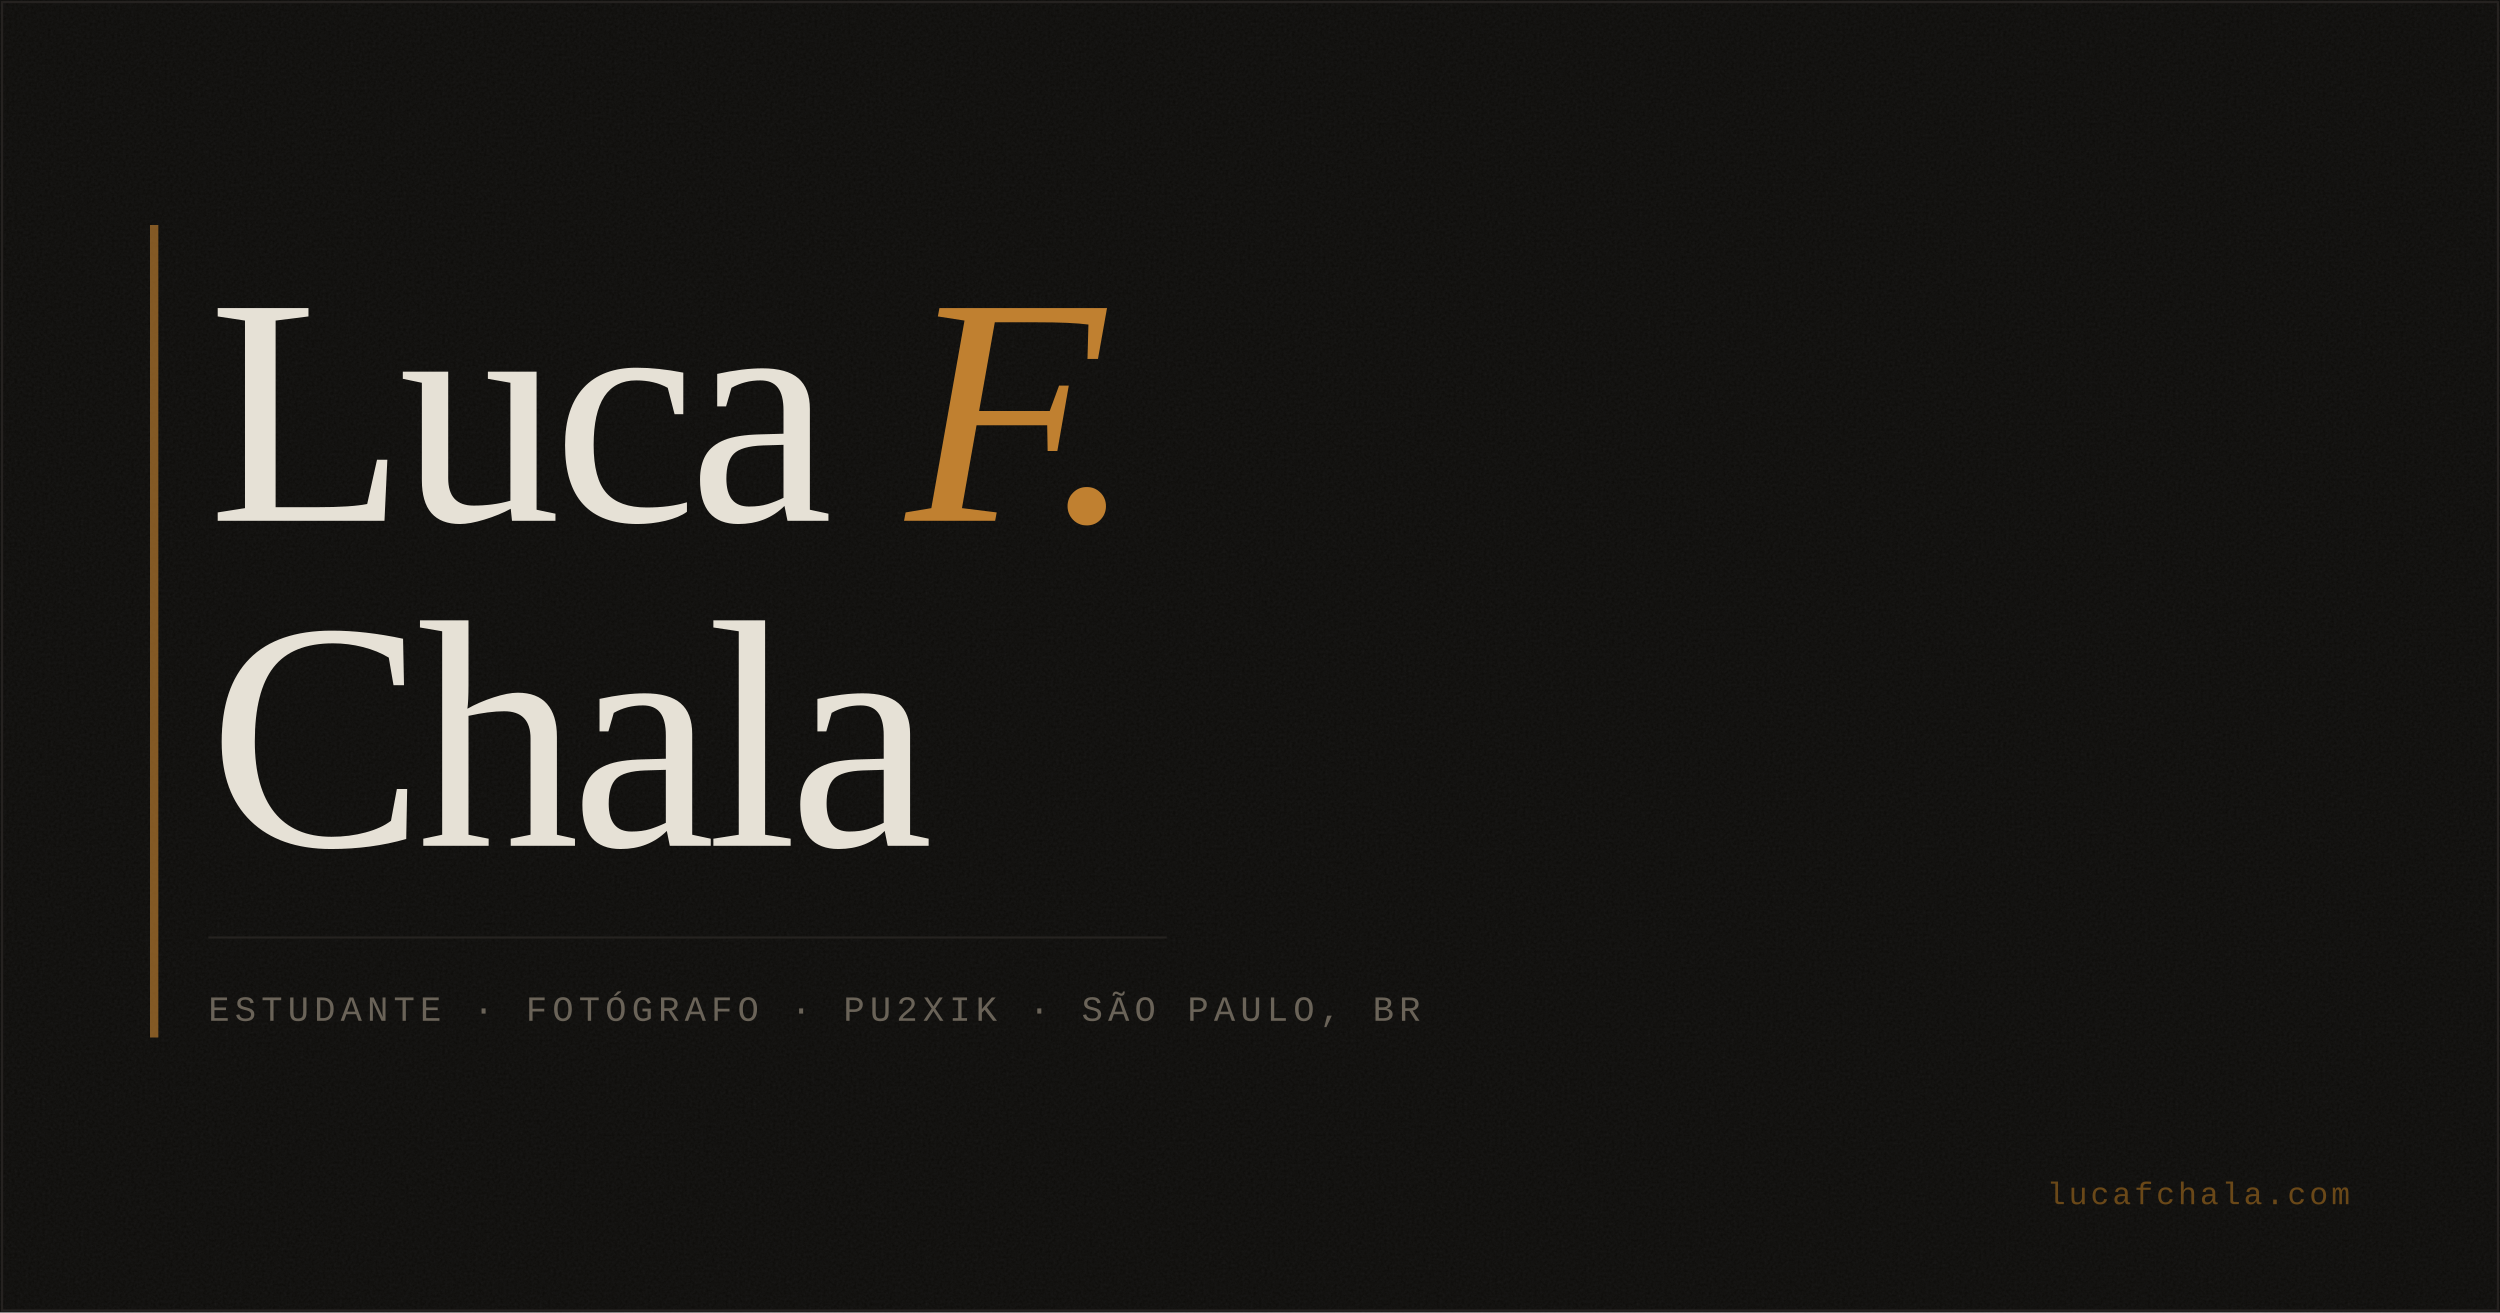
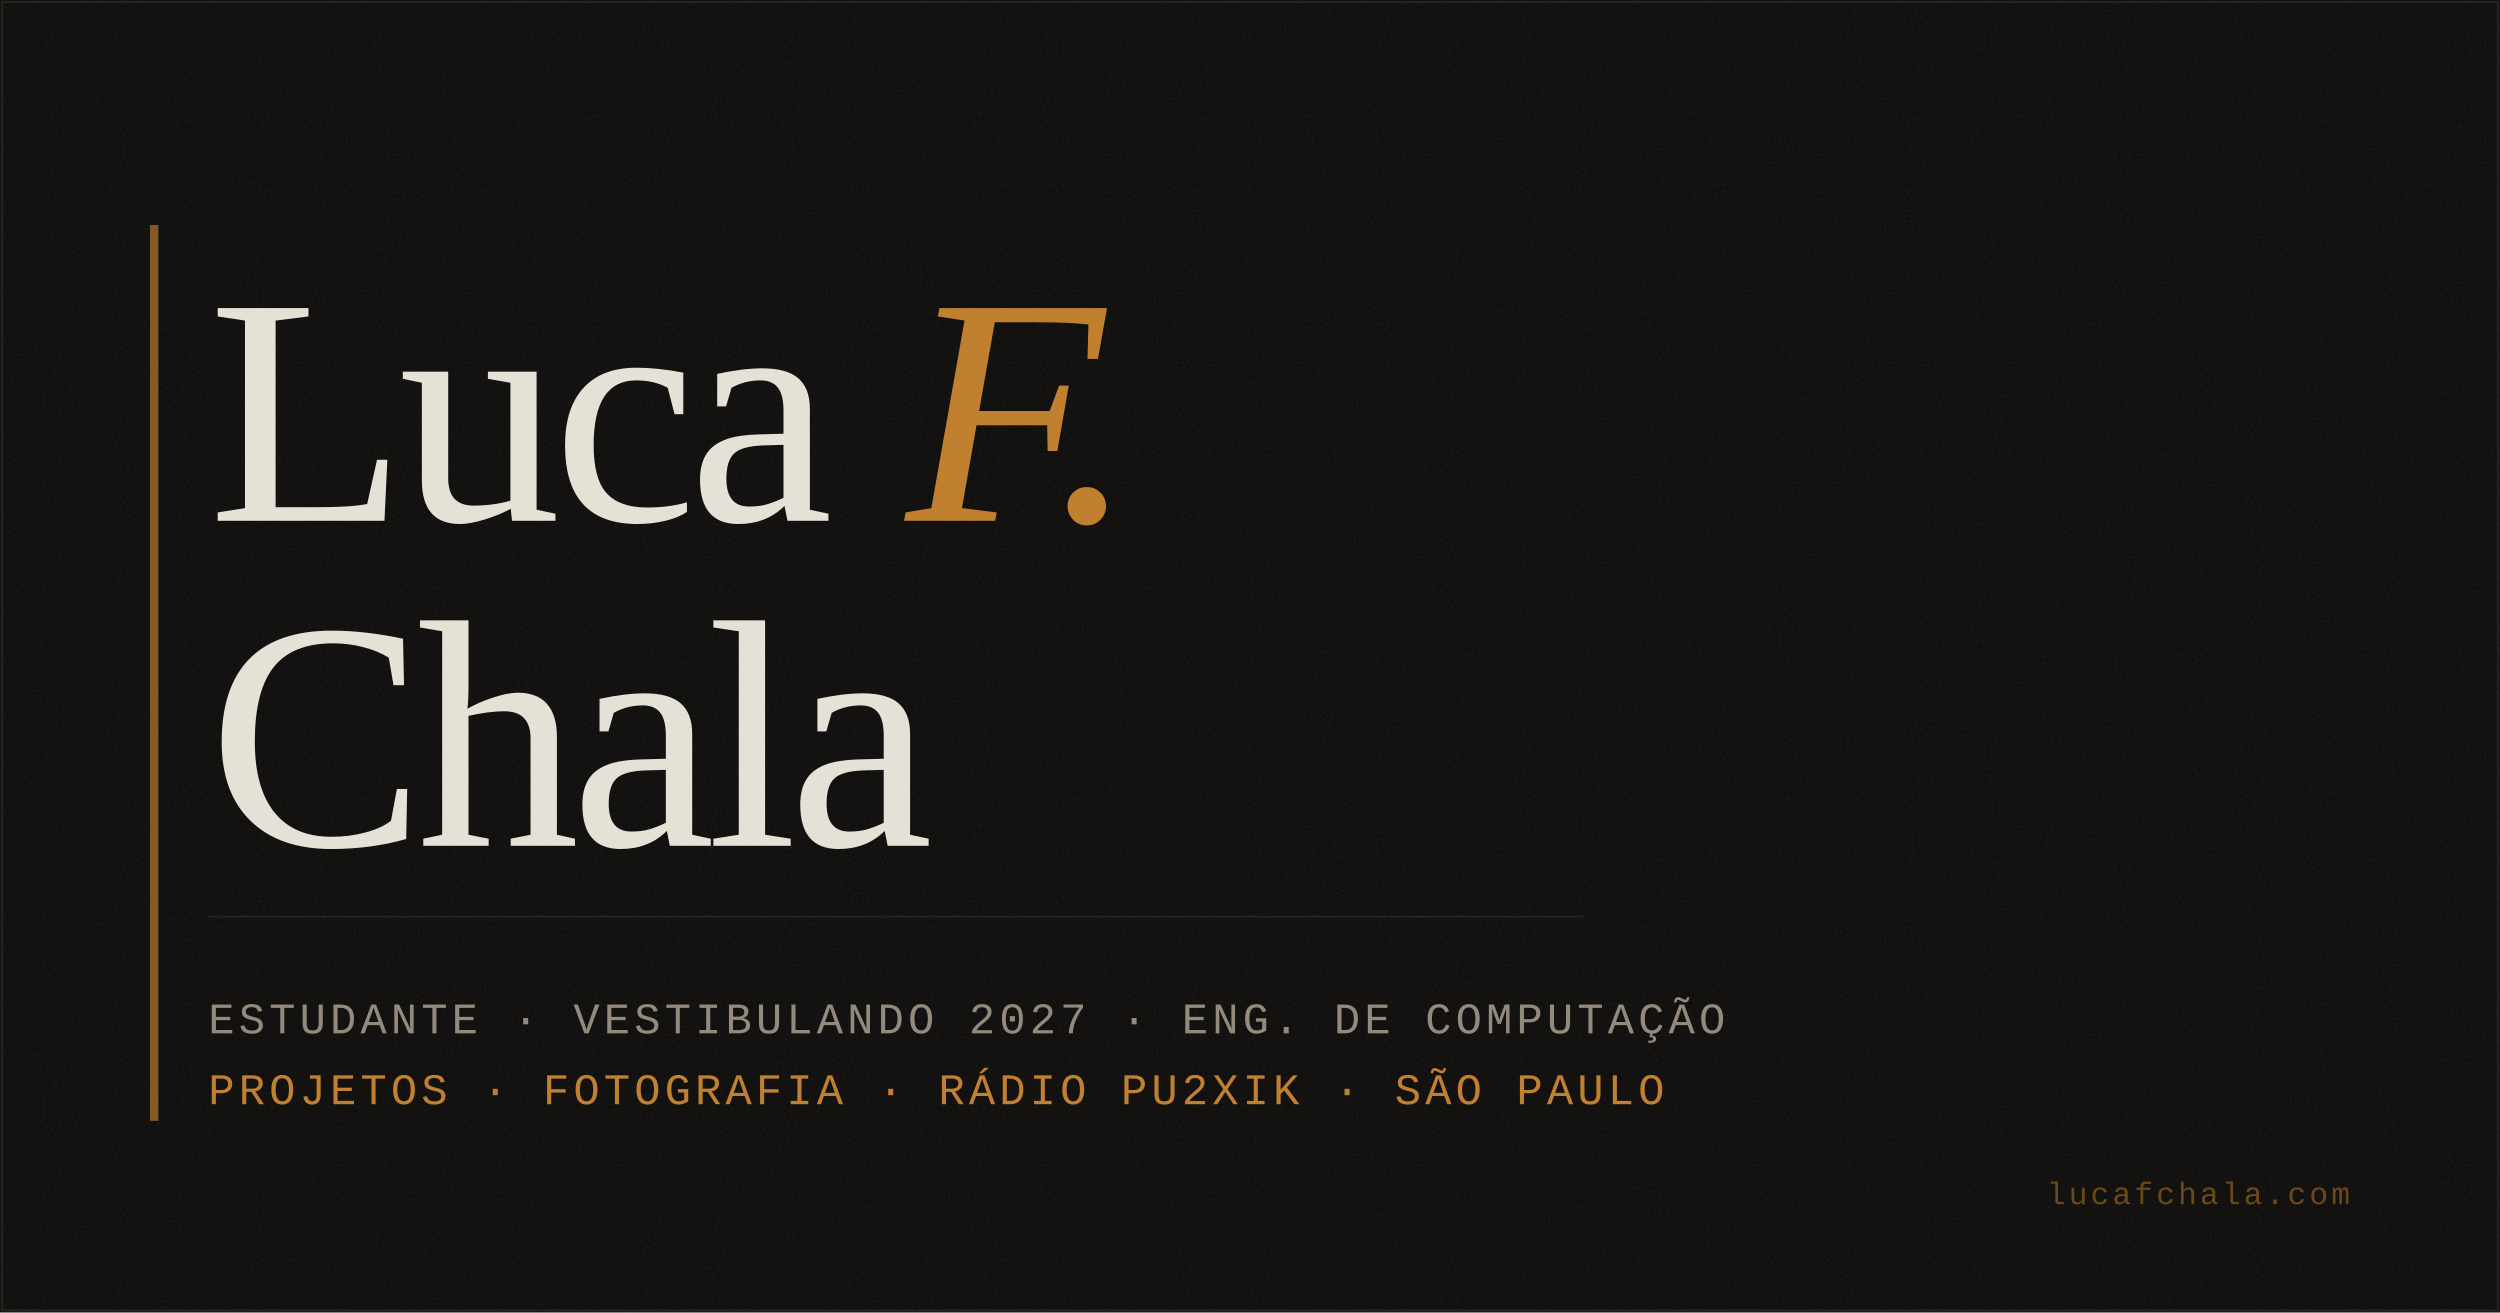
<svg xmlns="http://www.w3.org/2000/svg" width="1200" height="630" viewBox="0 0 1200 630" xml:space="preserve">
  <defs>
    <filter id="noise" x="0%" y="0%" width="100%" height="100%">
      <feTurbulence type="fractalNoise" baseFrequency="0.75" numOctaves="4" stitchTiles="stitch" />
      <feColorMatrix type="saturate" values="0" />
    </filter>
  </defs>
  <rect width="1200" height="630" fill="#0d0c0a" />
  <rect width="1200" height="630" filter="url(#noise)" opacity="0.07" />
  <rect x="1" y="1" width="1198" height="628" fill="none" stroke="#252220" stroke-width="1" />
-   <rect x="72" y="108" width="4" height="390" fill="#c08030" opacity="0.65" />
+   <rect x="72" y="108" width="4" height="430" fill="#c08030" opacity="0.65" />
  <text x="100" y="250" font-family="Georgia, 'Times New Roman', serif" font-size="156" font-weight="300" letter-spacing="-4" fill="#e6e1d6">Luca <tspan font-style="italic" fill="#c08030">F.</tspan>
  </text>
  <text x="100" y="406" font-family="Georgia, 'Times New Roman', serif" font-size="156" font-weight="300" letter-spacing="-4" fill="#e6e1d6">Chala</text>
-   <line x1="100" y1="450" x2="560" y2="450" stroke="#252220" stroke-width="1" />
-   <text x="100" y="490" font-family="'Courier New', Courier, monospace" font-size="17" fill="#6a6358" letter-spacing="2.5">ESTUDANTE · FOTÓGRAFO · PU2XIK · SÃO PAULO, BR</text>
+   <line x1="100" y1="440" x2="760" y2="440" stroke="#252220" stroke-width="1" />
+   <text x="100" y="496" font-family="'Courier New', Courier, monospace" font-size="21" fill="#948a7c" letter-spacing="2">ESTUDANTE · VESTIBULANDO 2027 · ENG. DE COMPUTAÇÃO</text>
+   <text x="100" y="530" font-family="'Courier New', Courier, monospace" font-size="21" fill="#c08030" letter-spacing="2">PROJETOS · FOTOGRAFIA · RÁDIO PU2XIK · SÃO PAULO</text>
  <text x="1128" y="578" font-family="'Courier New', Courier, monospace" font-size="15" fill="#6a4818" text-anchor="end" letter-spacing="1.5">lucafchala.com</text>
</svg>
